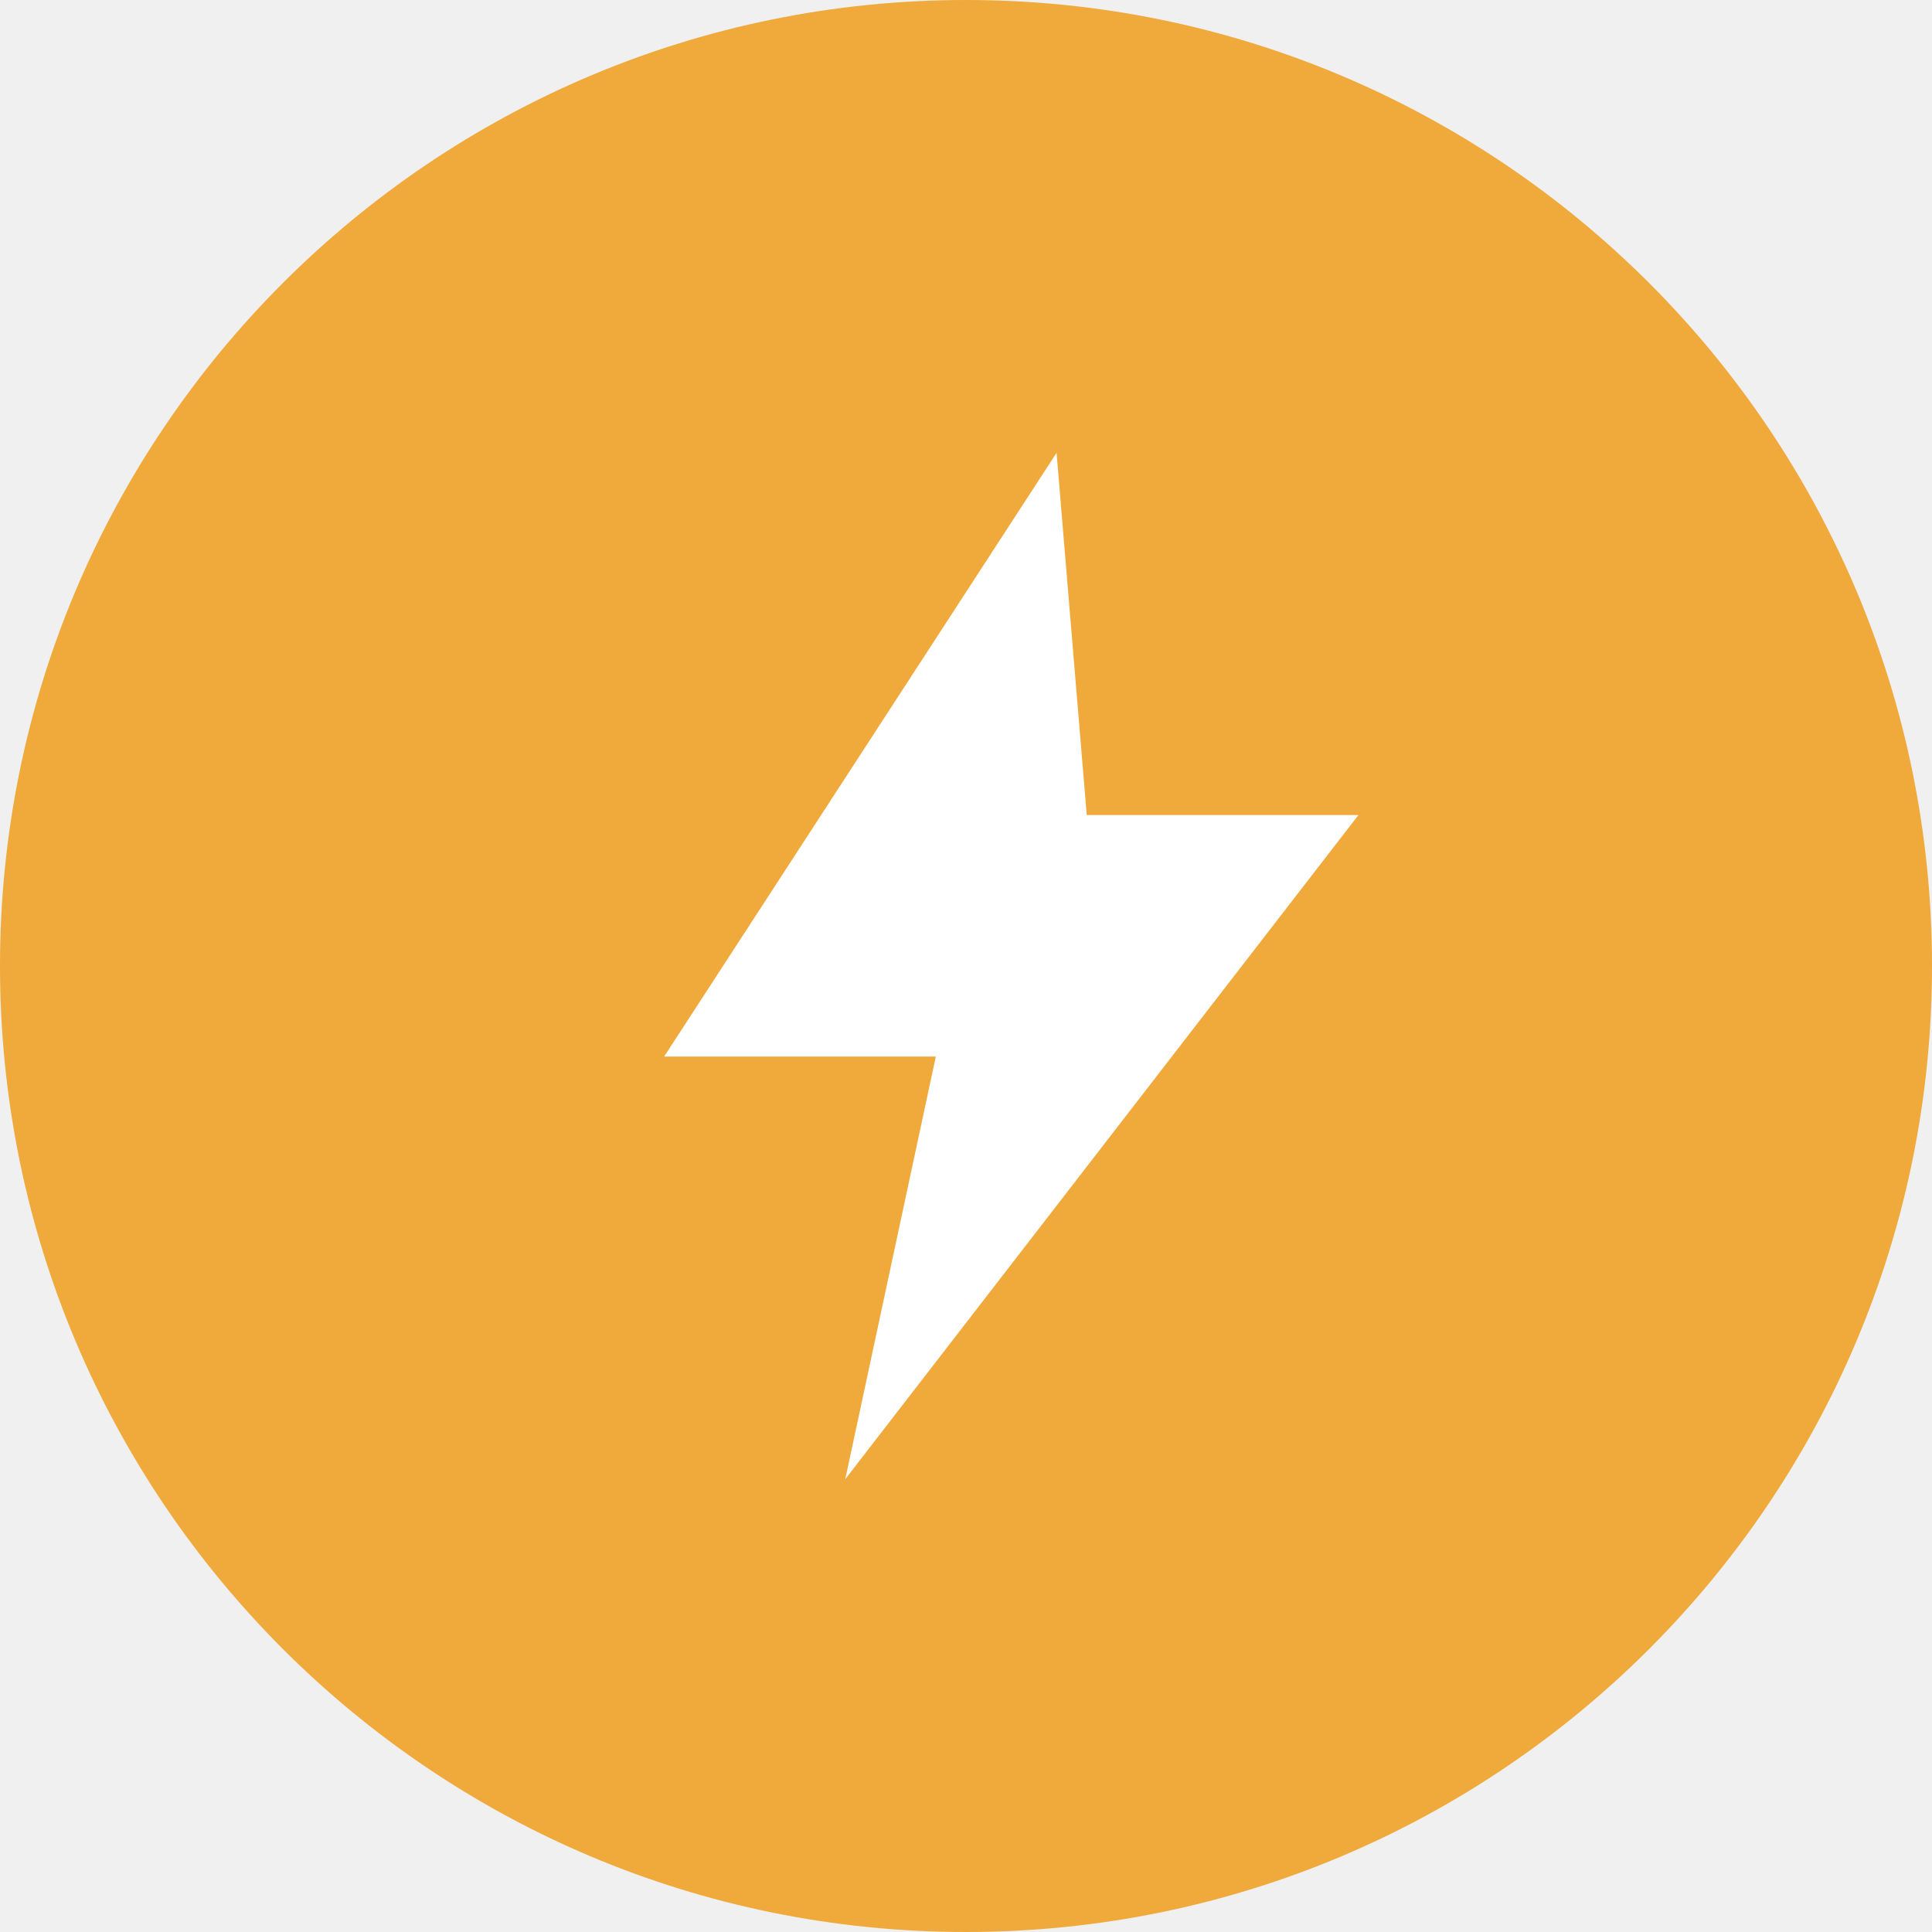
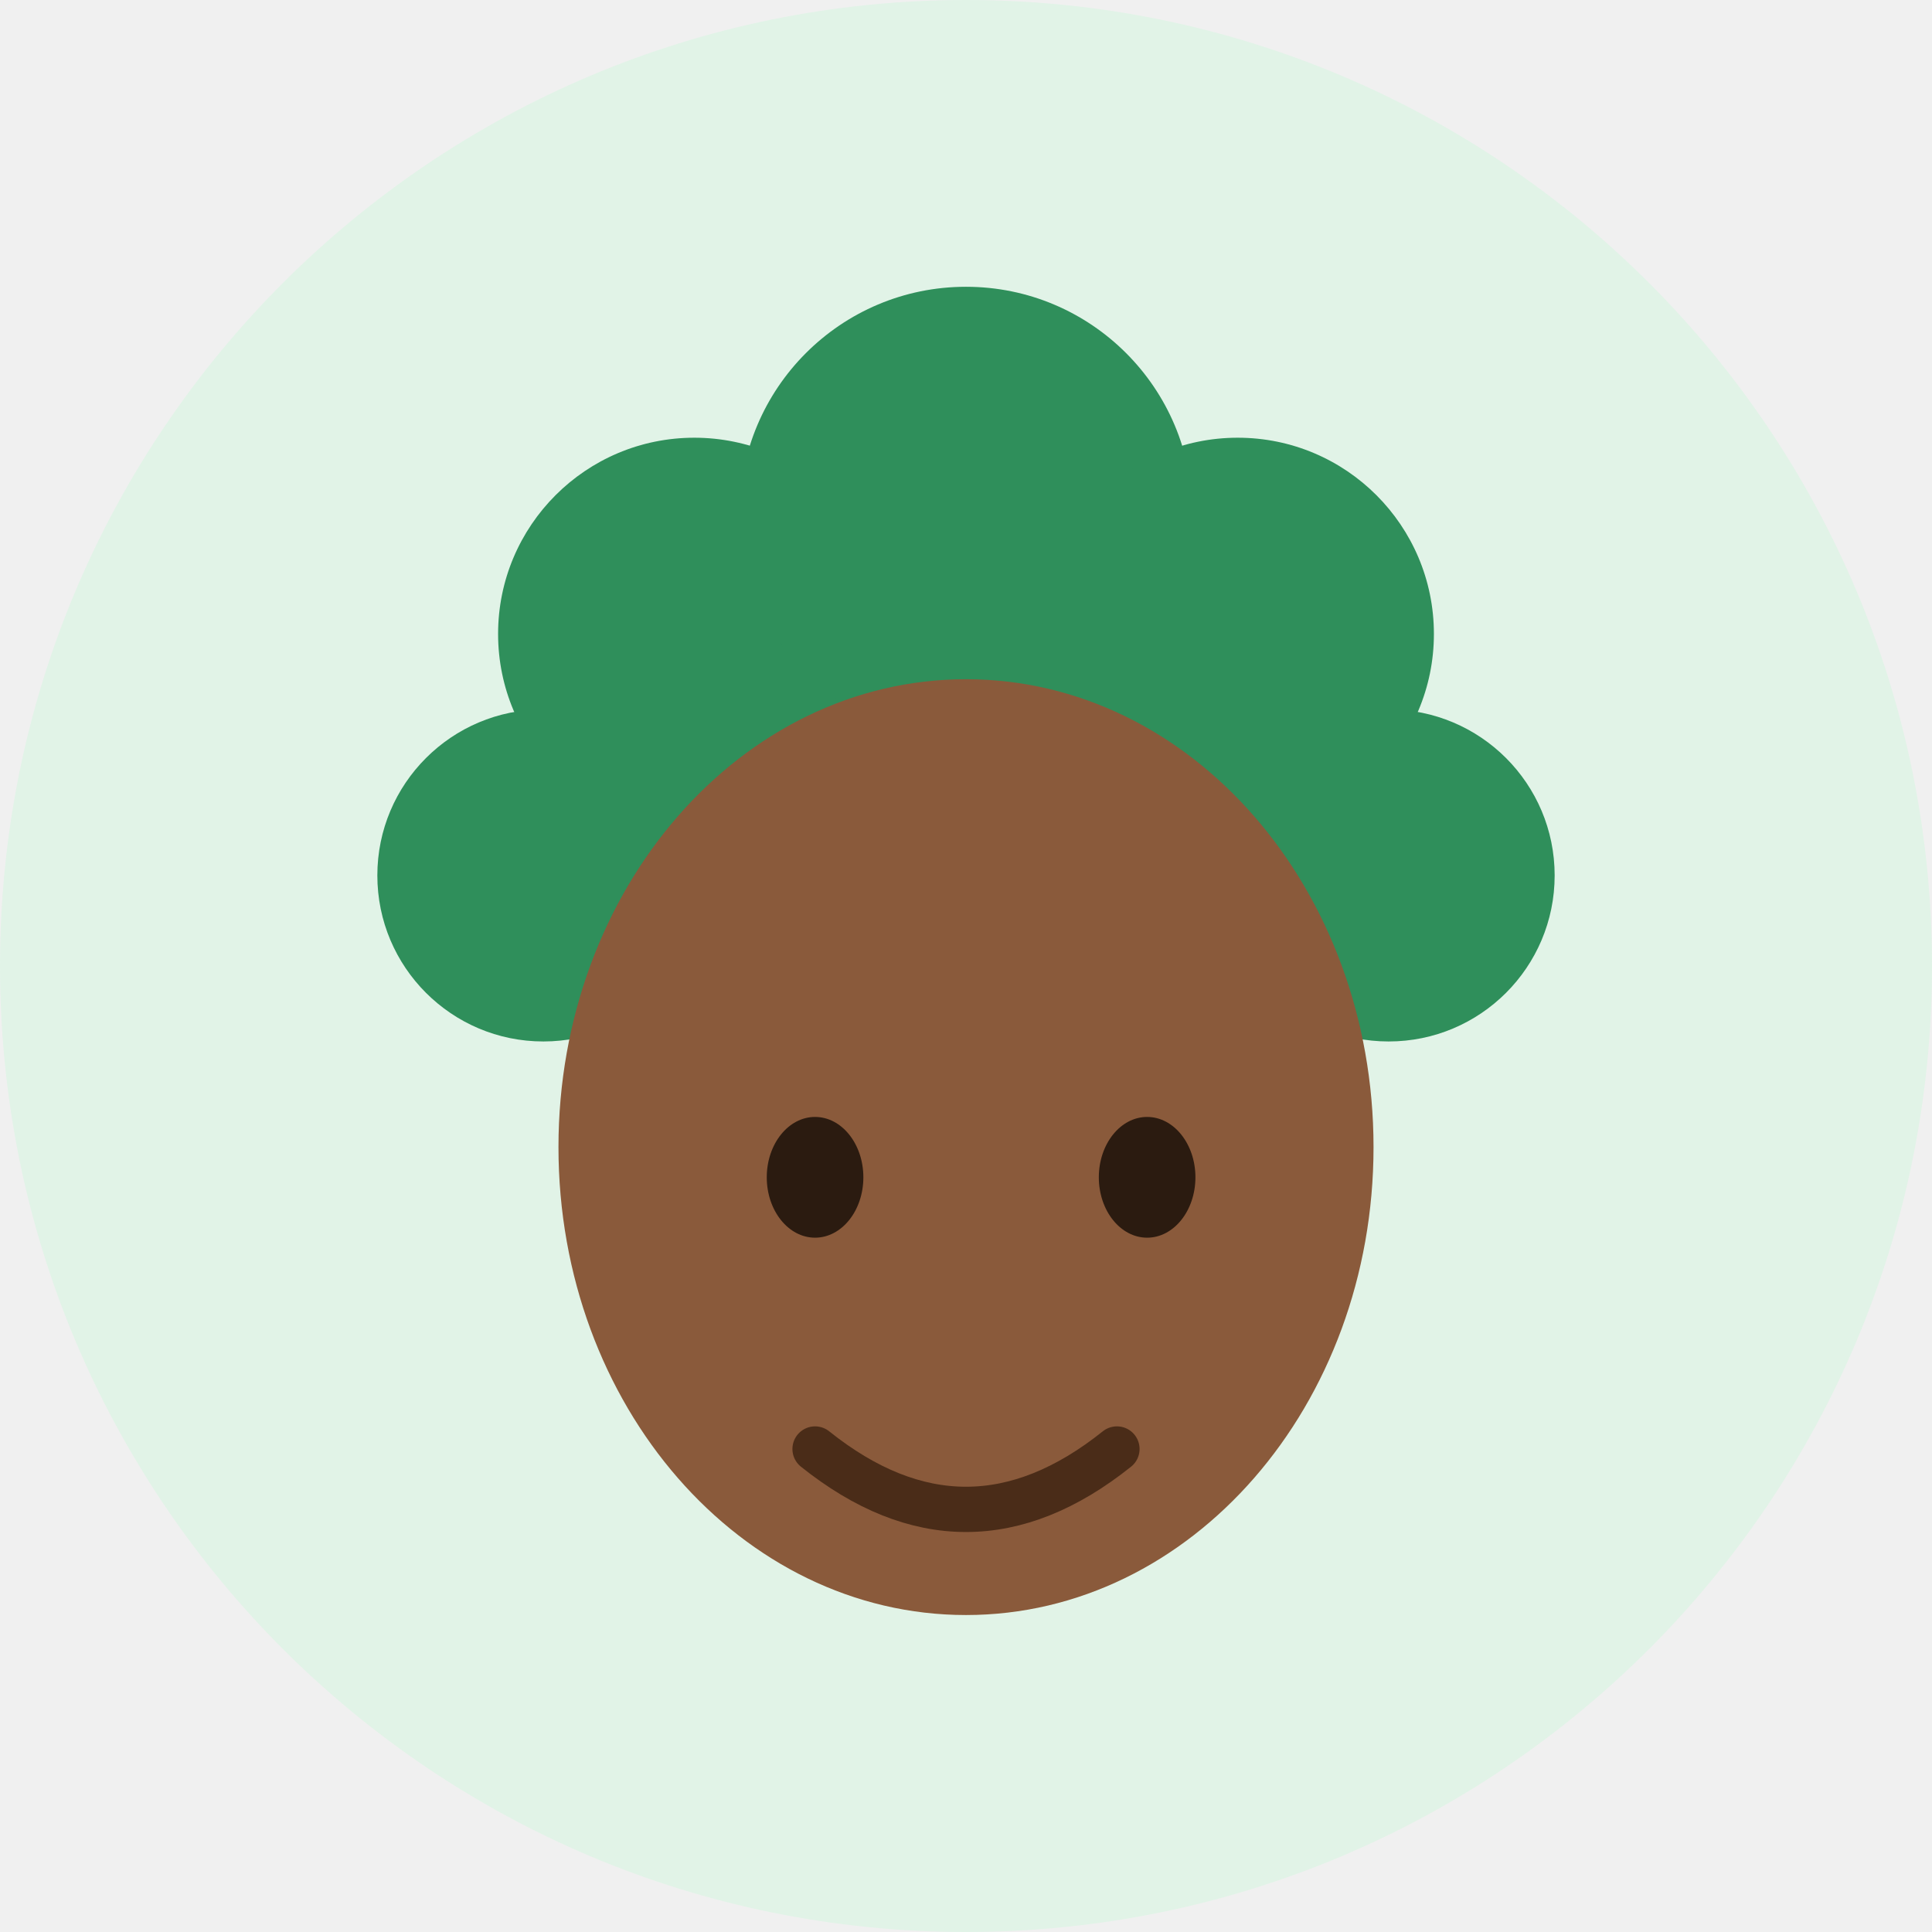
- <svg xmlns="http://www.w3.org/2000/svg" viewBox="0 0 128 128" role="img" aria-label="أفاتار ببرق">
-   <circle cx="64" cy="64" r="64" fill="#F0A93B" />
-   <path d="M70 30L44 70h18l-6 28 34-44H72z" fill="#FFFFFF" />
+ <svg xmlns="http://www.w3.org/2000/svg" viewBox="0 0 128 128" role="img" aria-label="صورة رمزية بشعر أخضر مجعد">
+   <circle cx="64" cy="64" r="64" fill="#E1F3E7" />
+   <circle cx="46" cy="42" r="13" fill="#2F8F5B" />
+   <circle cx="64" cy="34" r="15" fill="#2F8F5B" />
+   <circle cx="82" cy="42" r="13" fill="#2F8F5B" />
+   <circle cx="36" cy="58" r="11" fill="#2F8F5B" />
+   <circle cx="92" cy="58" r="11" fill="#2F8F5B" />
+   <ellipse cx="64" cy="76" rx="27" ry="31" fill="#8A5A3B" />
+   <ellipse cx="54" cy="78" rx="3.2" ry="4" fill="#2B1B10" />
+   <ellipse cx="76" cy="78" rx="3.2" ry="4" fill="#2B1B10" />
+   <path d="M54 96q10 8 20 0" stroke="#4A2C18" stroke-width="3" fill="none" stroke-linecap="round" />
</svg>
